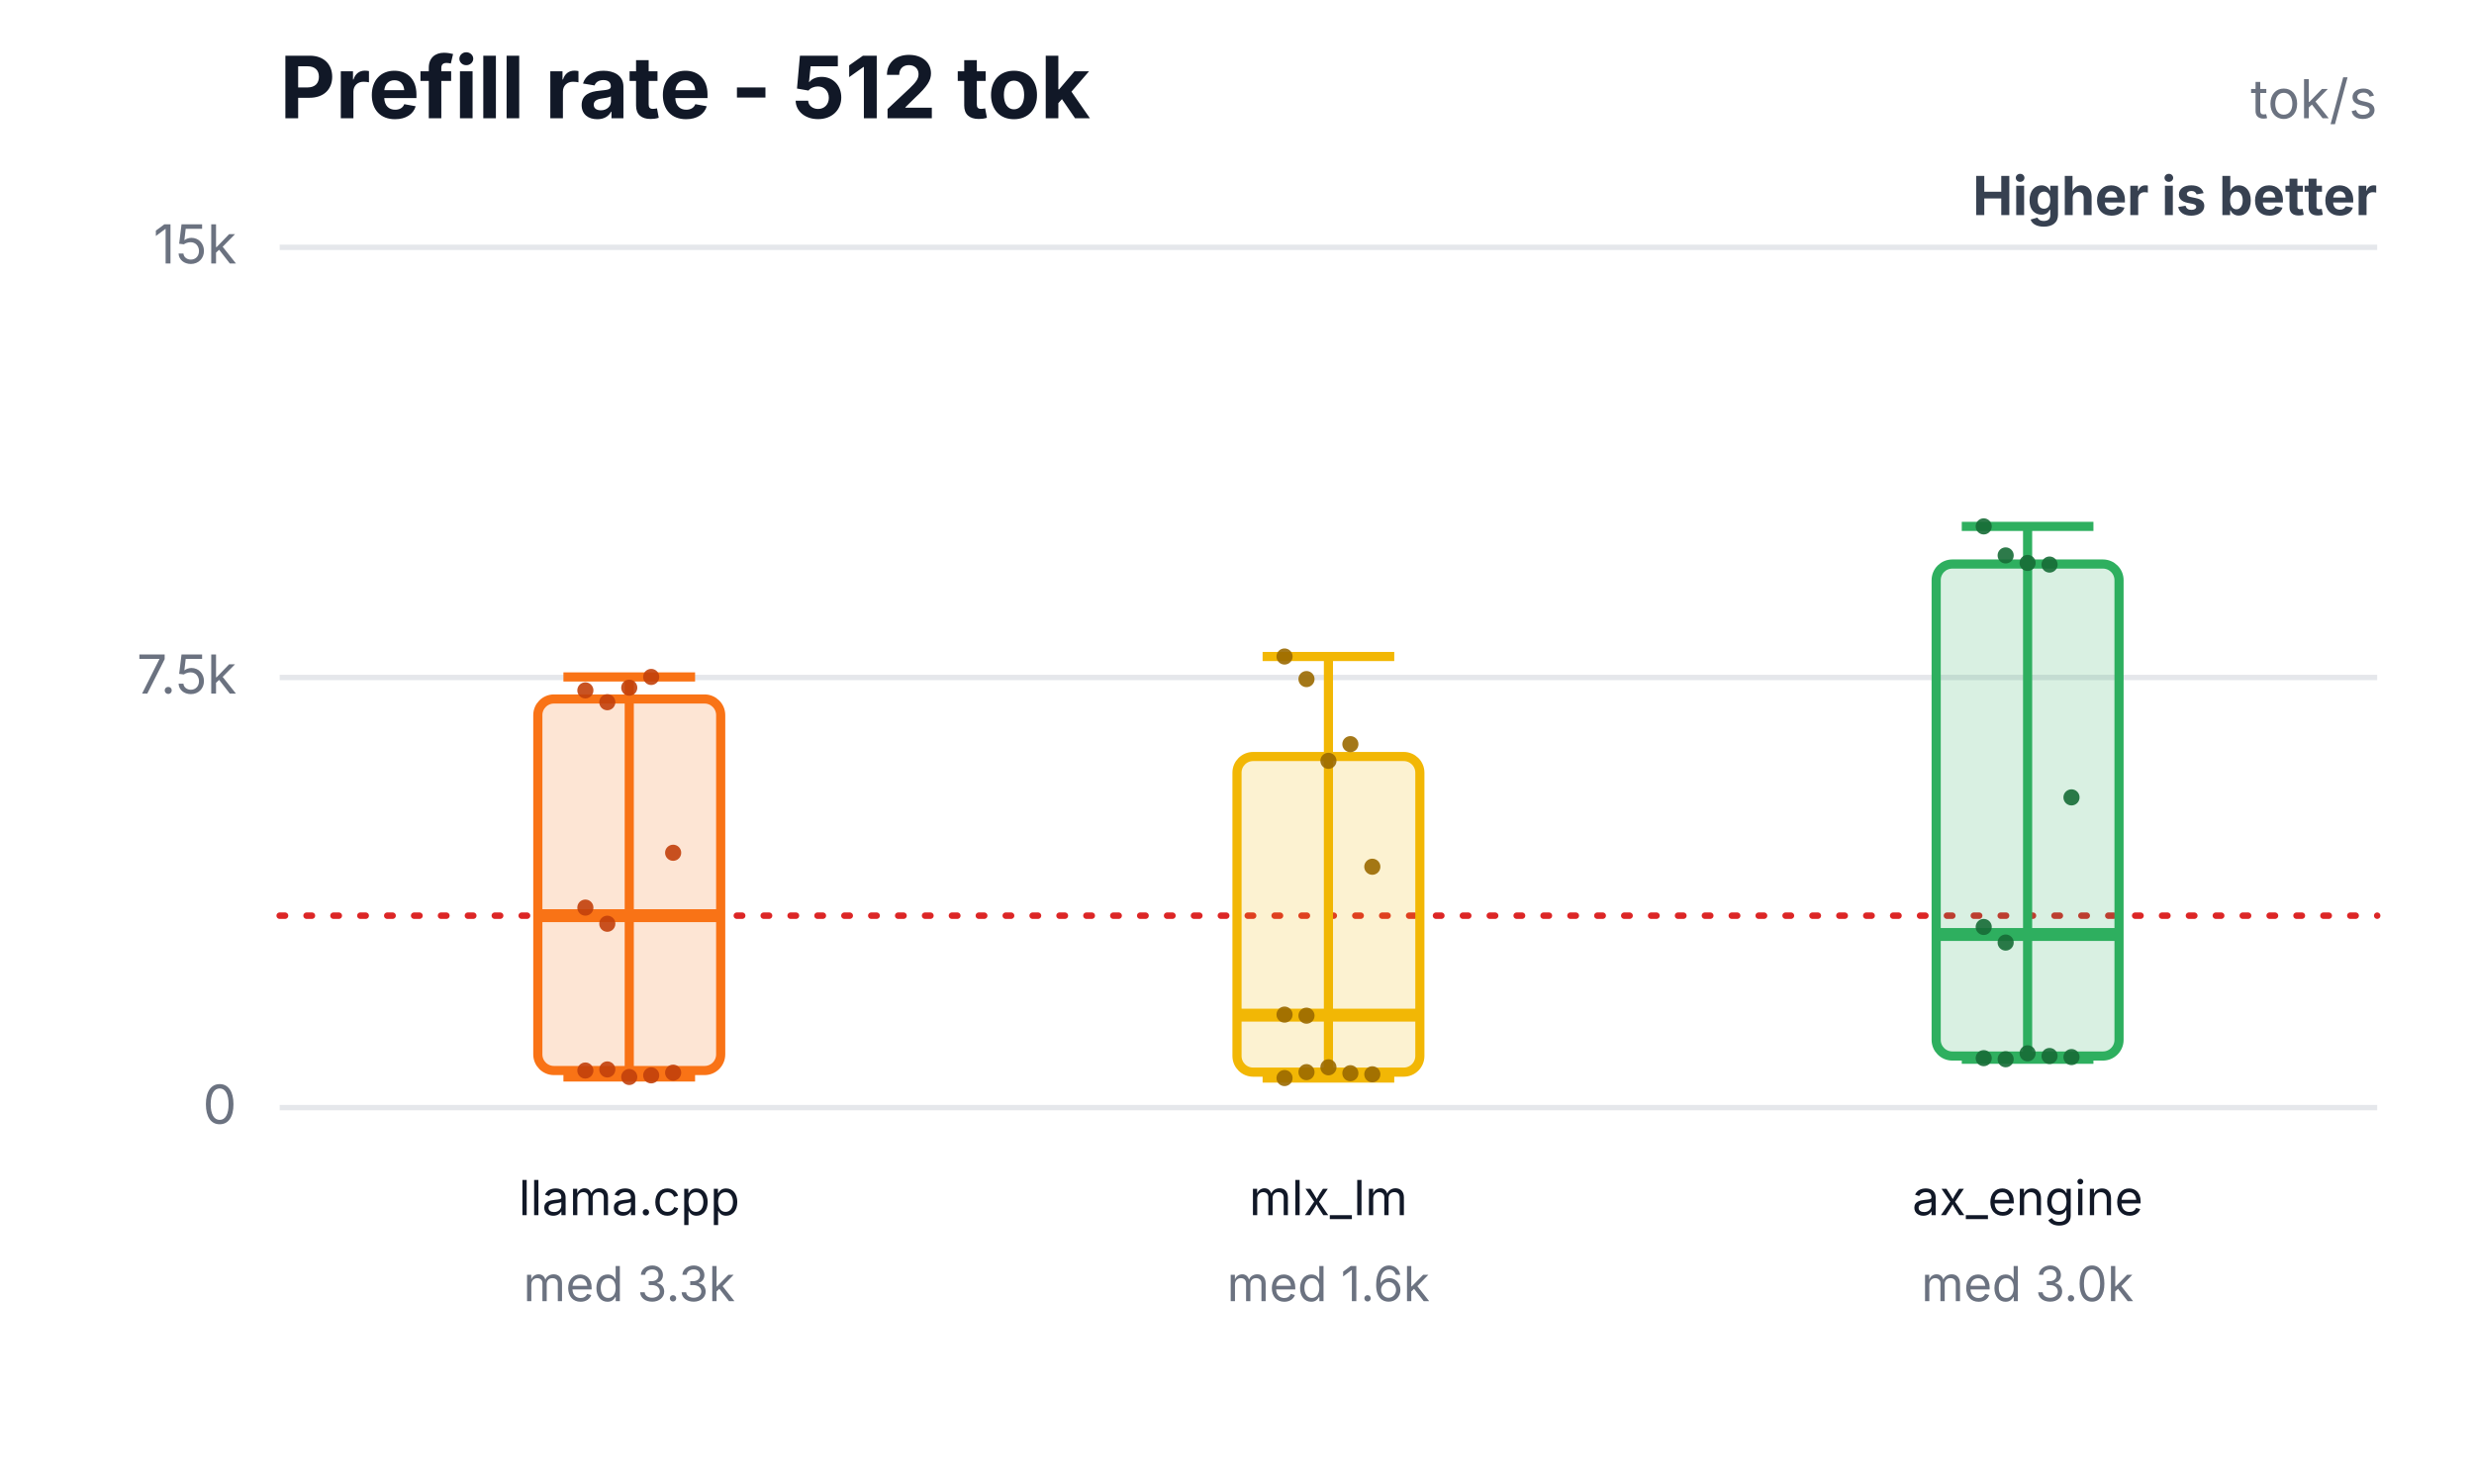
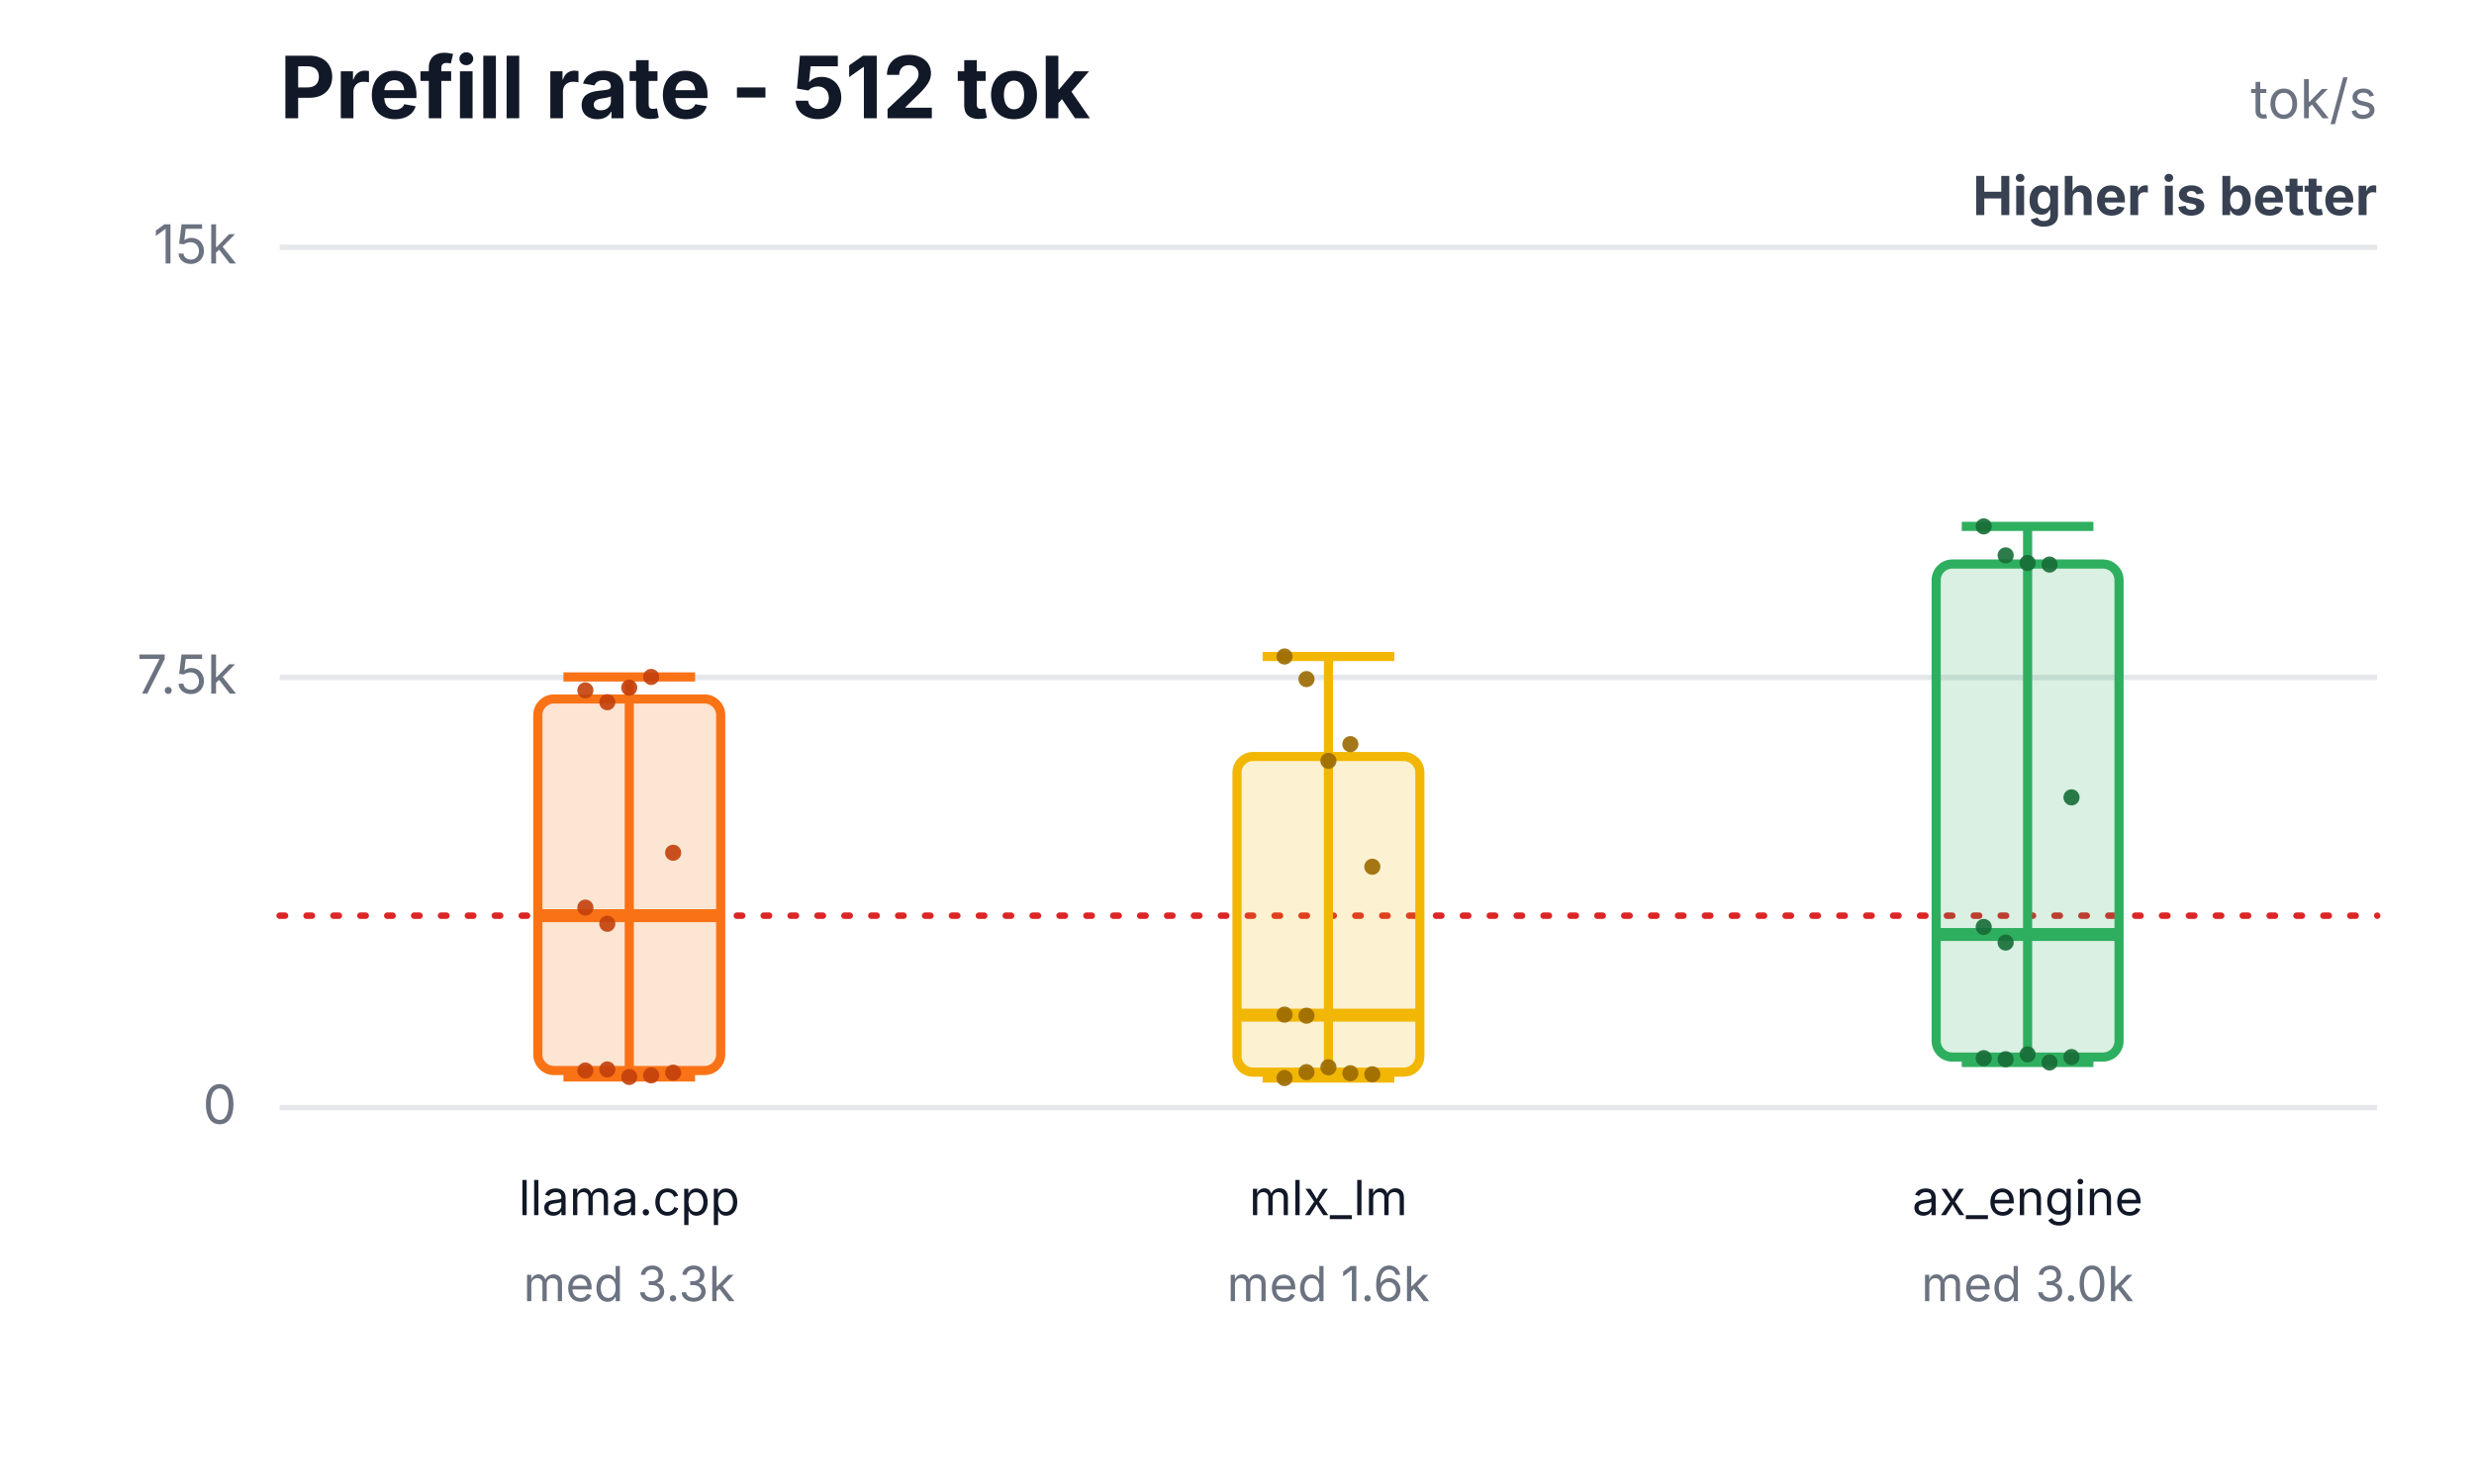
<svg xmlns="http://www.w3.org/2000/svg" width="460" height="276" viewBox="0 0 460 276" role="img" aria-labelledby="title desc">
  <rect width="460" height="276" fill="#ffffff" />
  <text x="52" y="22" font-family="Inter,Segoe UI,Arial,sans-serif" font-size="16" font-weight="700" fill="#111827">Prefill rate - 512 tok</text>
  <text x="442" y="22" text-anchor="end" font-family="Inter,Segoe UI,Arial,sans-serif" font-size="10" fill="#6b7280">tok/s</text>
  <text x="442" y="40" text-anchor="end" font-family="Inter,Segoe UI,Arial,sans-serif" font-size="10" font-weight="700" fill="#374151">Higher is better</text>
  <line x1="52" y1="206.0" x2="442" y2="206.0" stroke="#e5e7eb" stroke-width="1" />
  <text x="44" y="209.0" text-anchor="end" font-family="Inter,Segoe UI,Arial,sans-serif" font-size="10" fill="#6b7280">0</text>
  <line x1="52" y1="126.0" x2="442" y2="126.0" stroke="#e5e7eb" stroke-width="1" />
  <text x="44" y="129.0" text-anchor="end" font-family="Inter,Segoe UI,Arial,sans-serif" font-size="10" fill="#6b7280">7.5k</text>
  <line x1="52" y1="46.0" x2="442" y2="46.0" stroke="#e5e7eb" stroke-width="1" />
  <text x="44" y="49.0" text-anchor="end" font-family="Inter,Segoe UI,Arial,sans-serif" font-size="10" fill="#6b7280">15k</text>
  <line x1="52" y1="170.3" x2="442" y2="170.3" stroke="#dc2626" stroke-width="1.2" stroke-dasharray="1 4" stroke-linecap="round" />
  <line x1="117" y1="125.9" x2="117" y2="200.3" stroke="#f97316" stroke-width="1.7" />
  <line x1="104.76" y1="125.9" x2="129.24" y2="125.9" stroke="#f97316" stroke-width="1.7" />
  <line x1="104.76" y1="200.3" x2="129.24" y2="200.3" stroke="#f97316" stroke-width="1.7" />
  <rect x="100" y="130.0" width="34" height="69.1" rx="3" fill="#f97316" fill-opacity="0.18" stroke="#f97316" stroke-width="1.7" />
  <line x1="100" y1="170.3" x2="134" y2="170.3" stroke="#f97316" stroke-width="2.4" />
  <text x="117" y="226" text-anchor="middle" font-family="Inter,Segoe UI,Arial,sans-serif" font-size="9" fill="#111827">llama.cpp</text>
  <text x="117" y="242" text-anchor="middle" font-family="Inter,Segoe UI,Arial,sans-serif" font-size="9" fill="#6b7280">med 3.3k</text>
  <circle cx="108.84" cy="128.4" r="1.5" fill="#c2410c" fill-opacity="0.9" />
  <circle cx="112.92" cy="130.6" r="1.5" fill="#c2410c" fill-opacity="0.9" />
  <circle cx="117" cy="127.9" r="1.5" fill="#c2410c" fill-opacity="0.9" />
  <circle cx="121.08" cy="125.9" r="1.5" fill="#c2410c" fill-opacity="0.9" />
  <circle cx="125.16" cy="158.6" r="1.5" fill="#c2410c" fill-opacity="0.9" />
  <circle cx="108.84" cy="168.8" r="1.5" fill="#c2410c" fill-opacity="0.9" />
  <circle cx="112.92" cy="198.9" r="1.5" fill="#c2410c" fill-opacity="0.9" />
  <circle cx="117" cy="200.3" r="1.5" fill="#c2410c" fill-opacity="0.9" />
  <circle cx="121.08" cy="200.0" r="1.5" fill="#c2410c" fill-opacity="0.9" />
  <circle cx="125.16" cy="199.5" r="1.5" fill="#c2410c" fill-opacity="0.9" />
  <circle cx="108.84" cy="199.1" r="1.5" fill="#c2410c" fill-opacity="0.9" />
  <circle cx="112.92" cy="171.8" r="1.5" fill="#c2410c" fill-opacity="0.9" />
  <line x1="247" y1="122.1" x2="247" y2="200.5" stroke="#f2b705" stroke-width="1.7" />
  <line x1="234.76" y1="122.1" x2="259.24" y2="122.1" stroke="#f2b705" stroke-width="1.7" />
  <line x1="234.76" y1="200.5" x2="259.24" y2="200.5" stroke="#f2b705" stroke-width="1.7" />
  <rect x="230" y="140.7" width="34" height="58.7" rx="3" fill="#f2b705" fill-opacity="0.18" stroke="#f2b705" stroke-width="1.7" />
  <line x1="230" y1="188.8" x2="264" y2="188.8" stroke="#f2b705" stroke-width="2.4" />
  <text x="247" y="226" text-anchor="middle" font-family="Inter,Segoe UI,Arial,sans-serif" font-size="9" fill="#111827">mlx_lm</text>
  <text x="247" y="242" text-anchor="middle" font-family="Inter,Segoe UI,Arial,sans-serif" font-size="9" fill="#6b7280">med 1.6k</text>
  <circle cx="238.84" cy="122.1" r="1.5" fill="#9a6a00" fill-opacity="0.9" />
  <circle cx="242.92" cy="126.3" r="1.5" fill="#9a6a00" fill-opacity="0.9" />
  <circle cx="247" cy="141.5" r="1.5" fill="#9a6a00" fill-opacity="0.9" />
  <circle cx="251.08" cy="138.4" r="1.5" fill="#9a6a00" fill-opacity="0.9" />
  <circle cx="255.16" cy="161.2" r="1.5" fill="#9a6a00" fill-opacity="0.9" />
  <circle cx="238.84" cy="188.7" r="1.5" fill="#9a6a00" fill-opacity="0.9" />
  <circle cx="242.92" cy="199.4" r="1.5" fill="#9a6a00" fill-opacity="0.9" />
  <circle cx="247" cy="198.5" r="1.5" fill="#9a6a00" fill-opacity="0.9" />
  <circle cx="251.08" cy="199.6" r="1.5" fill="#9a6a00" fill-opacity="0.9" />
  <circle cx="255.16" cy="199.8" r="1.5" fill="#9a6a00" fill-opacity="0.9" />
  <circle cx="238.84" cy="200.5" r="1.5" fill="#9a6a00" fill-opacity="0.9" />
  <circle cx="242.92" cy="188.9" r="1.5" fill="#9a6a00" fill-opacity="0.9" />
-   <line x1="377" y1="97.9" x2="377" y2="197.0" stroke="#2eaf5f" stroke-width="1.7" />
+   <line x1="377" y1="97.9" x2="377" y2="197.6" stroke="#2eaf5f" stroke-width="1.7" />
  <line x1="364.76" y1="97.9" x2="389.24" y2="97.9" stroke="#2eaf5f" stroke-width="1.7" />
-   <line x1="364.76" y1="197.0" x2="389.24" y2="197.0" stroke="#2eaf5f" stroke-width="1.7" />
-   <rect x="360" y="104.9" width="34" height="91.5" rx="3" fill="#2eaf5f" fill-opacity="0.18" stroke="#2eaf5f" stroke-width="1.7" />
+   <line x1="364.76" y1="197.6" x2="389.24" y2="197.6" stroke="#2eaf5f" stroke-width="1.7" />
+   <rect x="360" y="104.9" width="34" height="91.7" rx="3" fill="#2eaf5f" fill-opacity="0.18" stroke="#2eaf5f" stroke-width="1.7" />
  <line x1="360" y1="173.8" x2="394" y2="173.8" stroke="#2eaf5f" stroke-width="2.4" />
  <text x="377" y="226" text-anchor="middle" font-family="Inter,Segoe UI,Arial,sans-serif" font-size="9" fill="#111827">ax_engine</text>
  <text x="377" y="242" text-anchor="middle" font-family="Inter,Segoe UI,Arial,sans-serif" font-size="9" fill="#6b7280">med 3.0k</text>
  <circle cx="368.84" cy="97.9" r="1.5" fill="#176c37" fill-opacity="0.9" />
  <circle cx="372.92" cy="103.3" r="1.5" fill="#176c37" fill-opacity="0.9" />
  <circle cx="377" cy="104.7" r="1.5" fill="#176c37" fill-opacity="0.9" />
  <circle cx="381.08" cy="105.0" r="1.5" fill="#176c37" fill-opacity="0.9" />
  <circle cx="385.16" cy="148.3" r="1.5" fill="#176c37" fill-opacity="0.9" />
  <circle cx="368.84" cy="172.4" r="1.5" fill="#176c37" fill-opacity="0.9" />
  <circle cx="372.92" cy="197.0" r="1.5" fill="#176c37" fill-opacity="0.9" />
-   <circle cx="377" cy="195.9" r="1.5" fill="#176c37" fill-opacity="0.9" />
-   <circle cx="381.08" cy="196.4" r="1.5" fill="#176c37" fill-opacity="0.9" />
+   <circle cx="377" cy="196.1" r="1.5" fill="#176c37" fill-opacity="0.9" />
+   <circle cx="381.08" cy="197.6" r="1.5" fill="#176c37" fill-opacity="0.9" />
  <circle cx="385.16" cy="196.6" r="1.5" fill="#176c37" fill-opacity="0.9" />
  <circle cx="368.84" cy="196.8" r="1.5" fill="#176c37" fill-opacity="0.9" />
  <circle cx="372.92" cy="175.3" r="1.5" fill="#176c37" fill-opacity="0.9" />
</svg>
